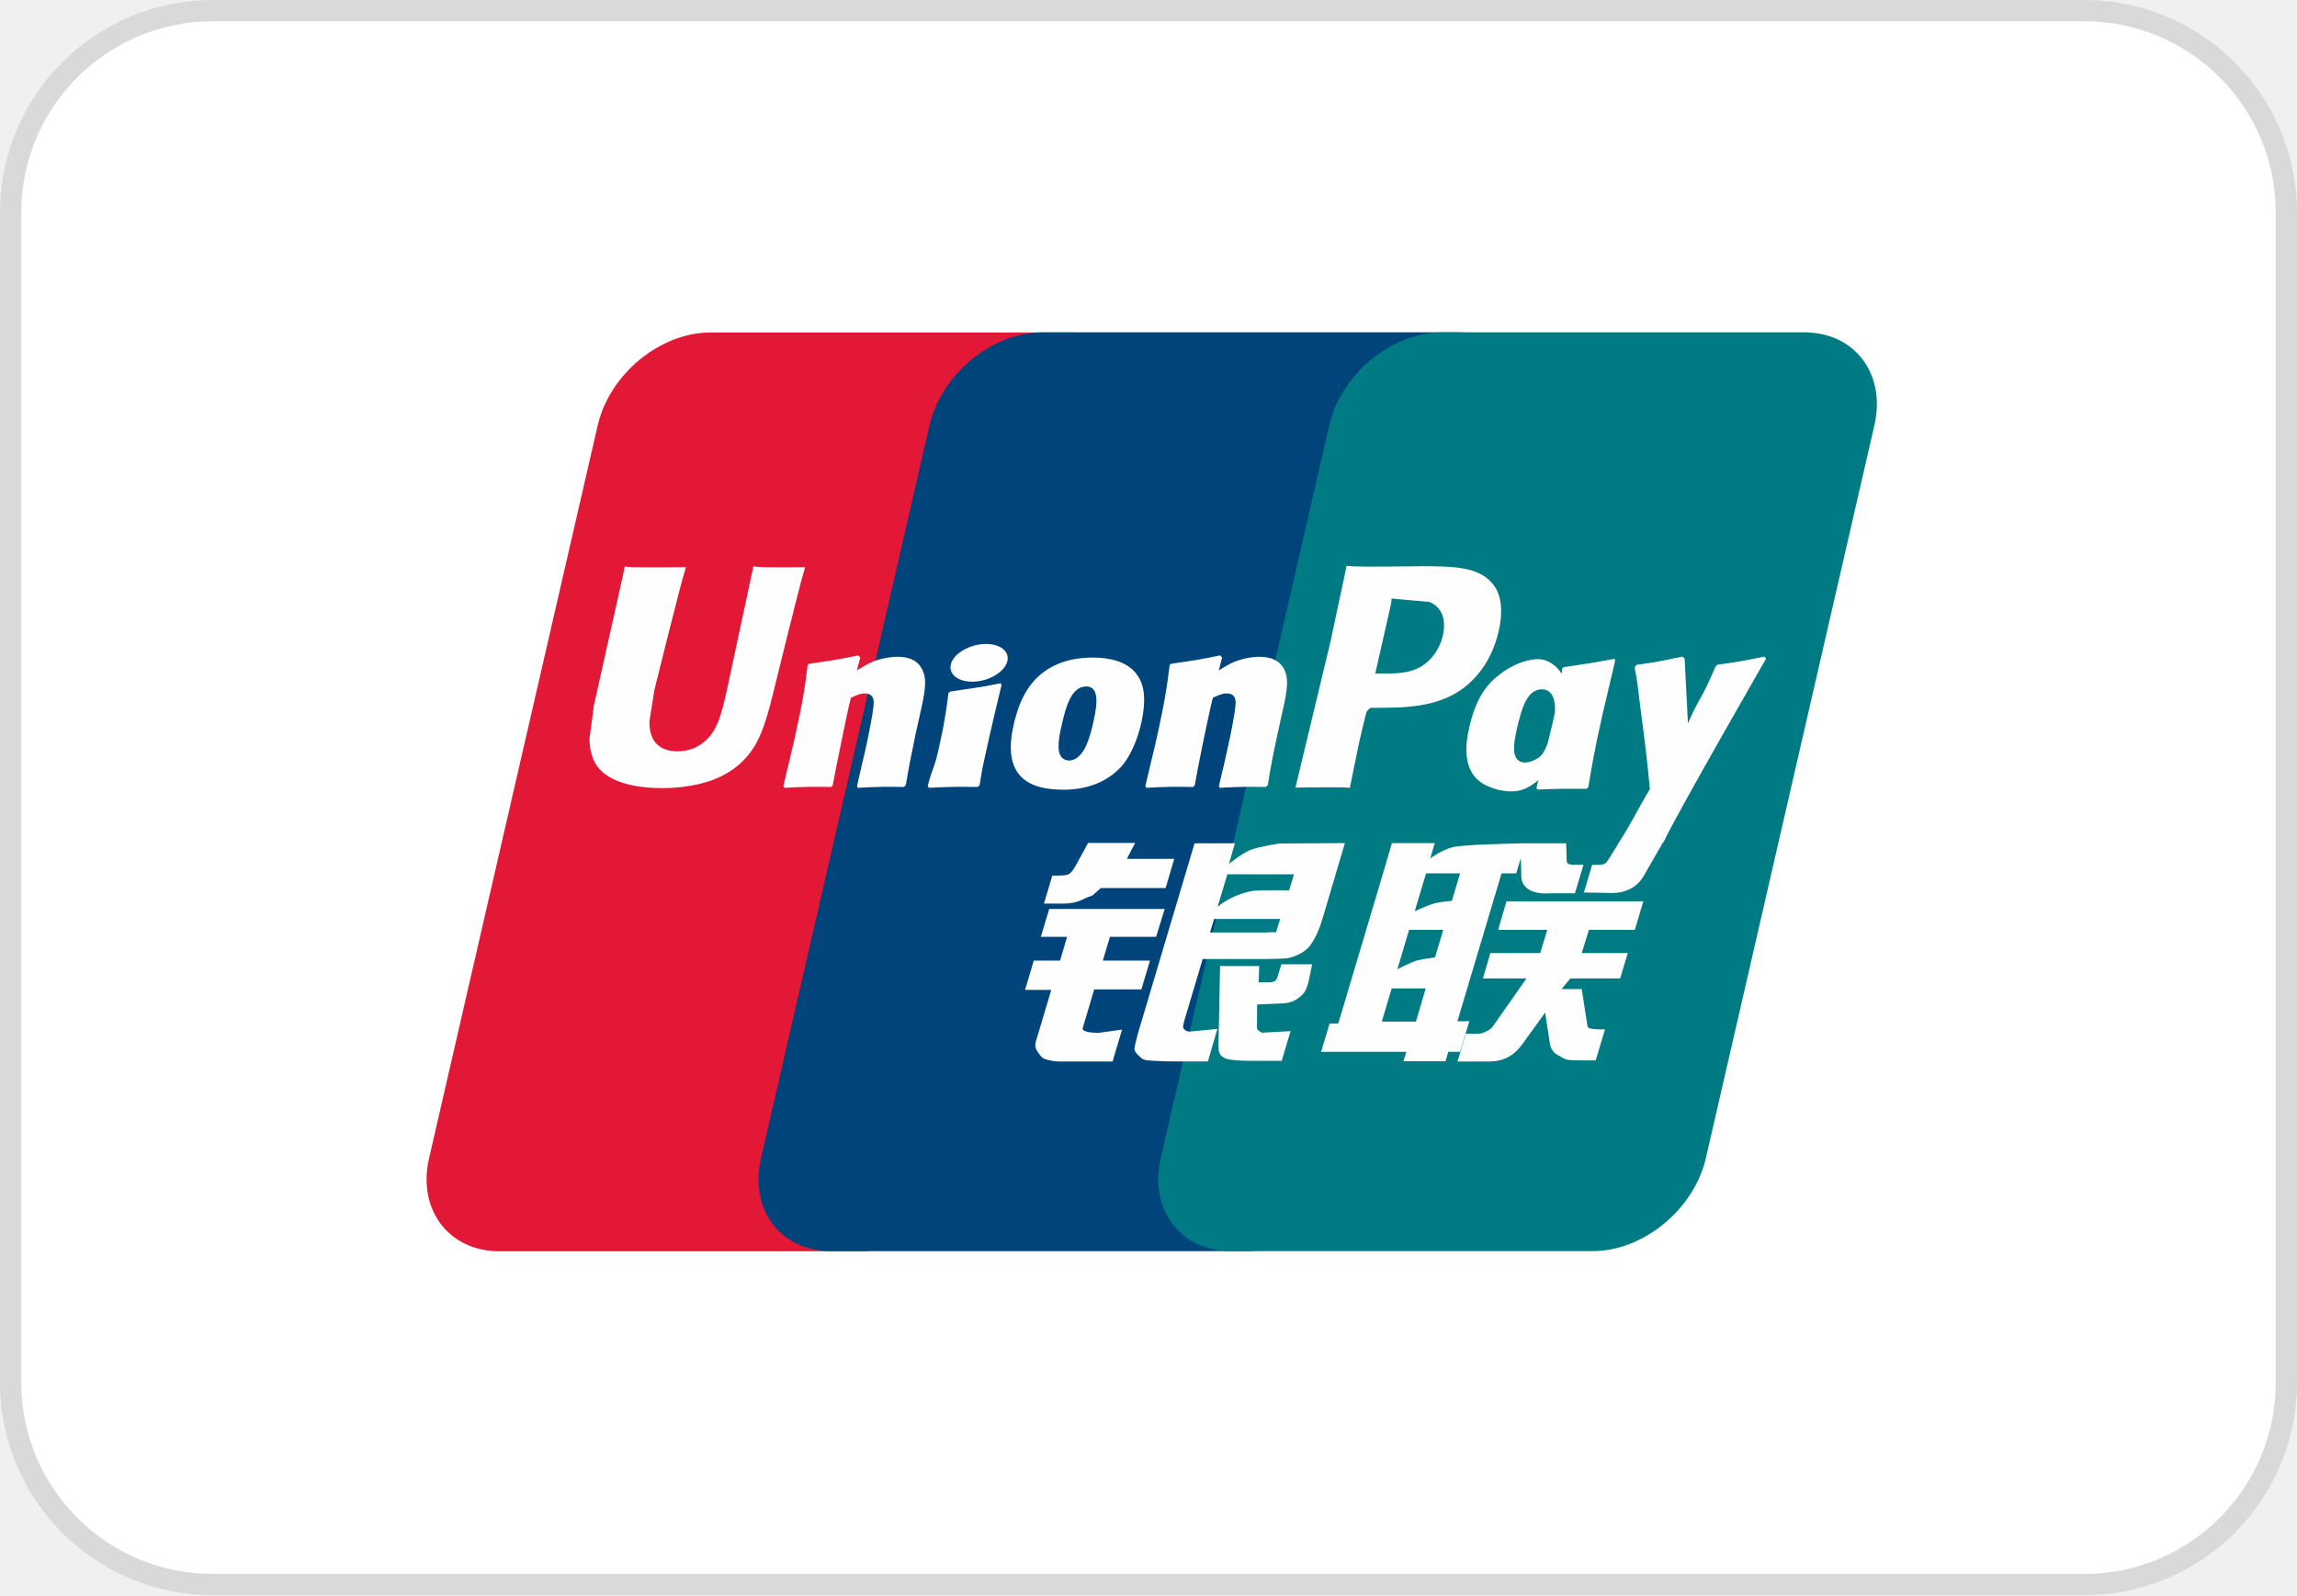
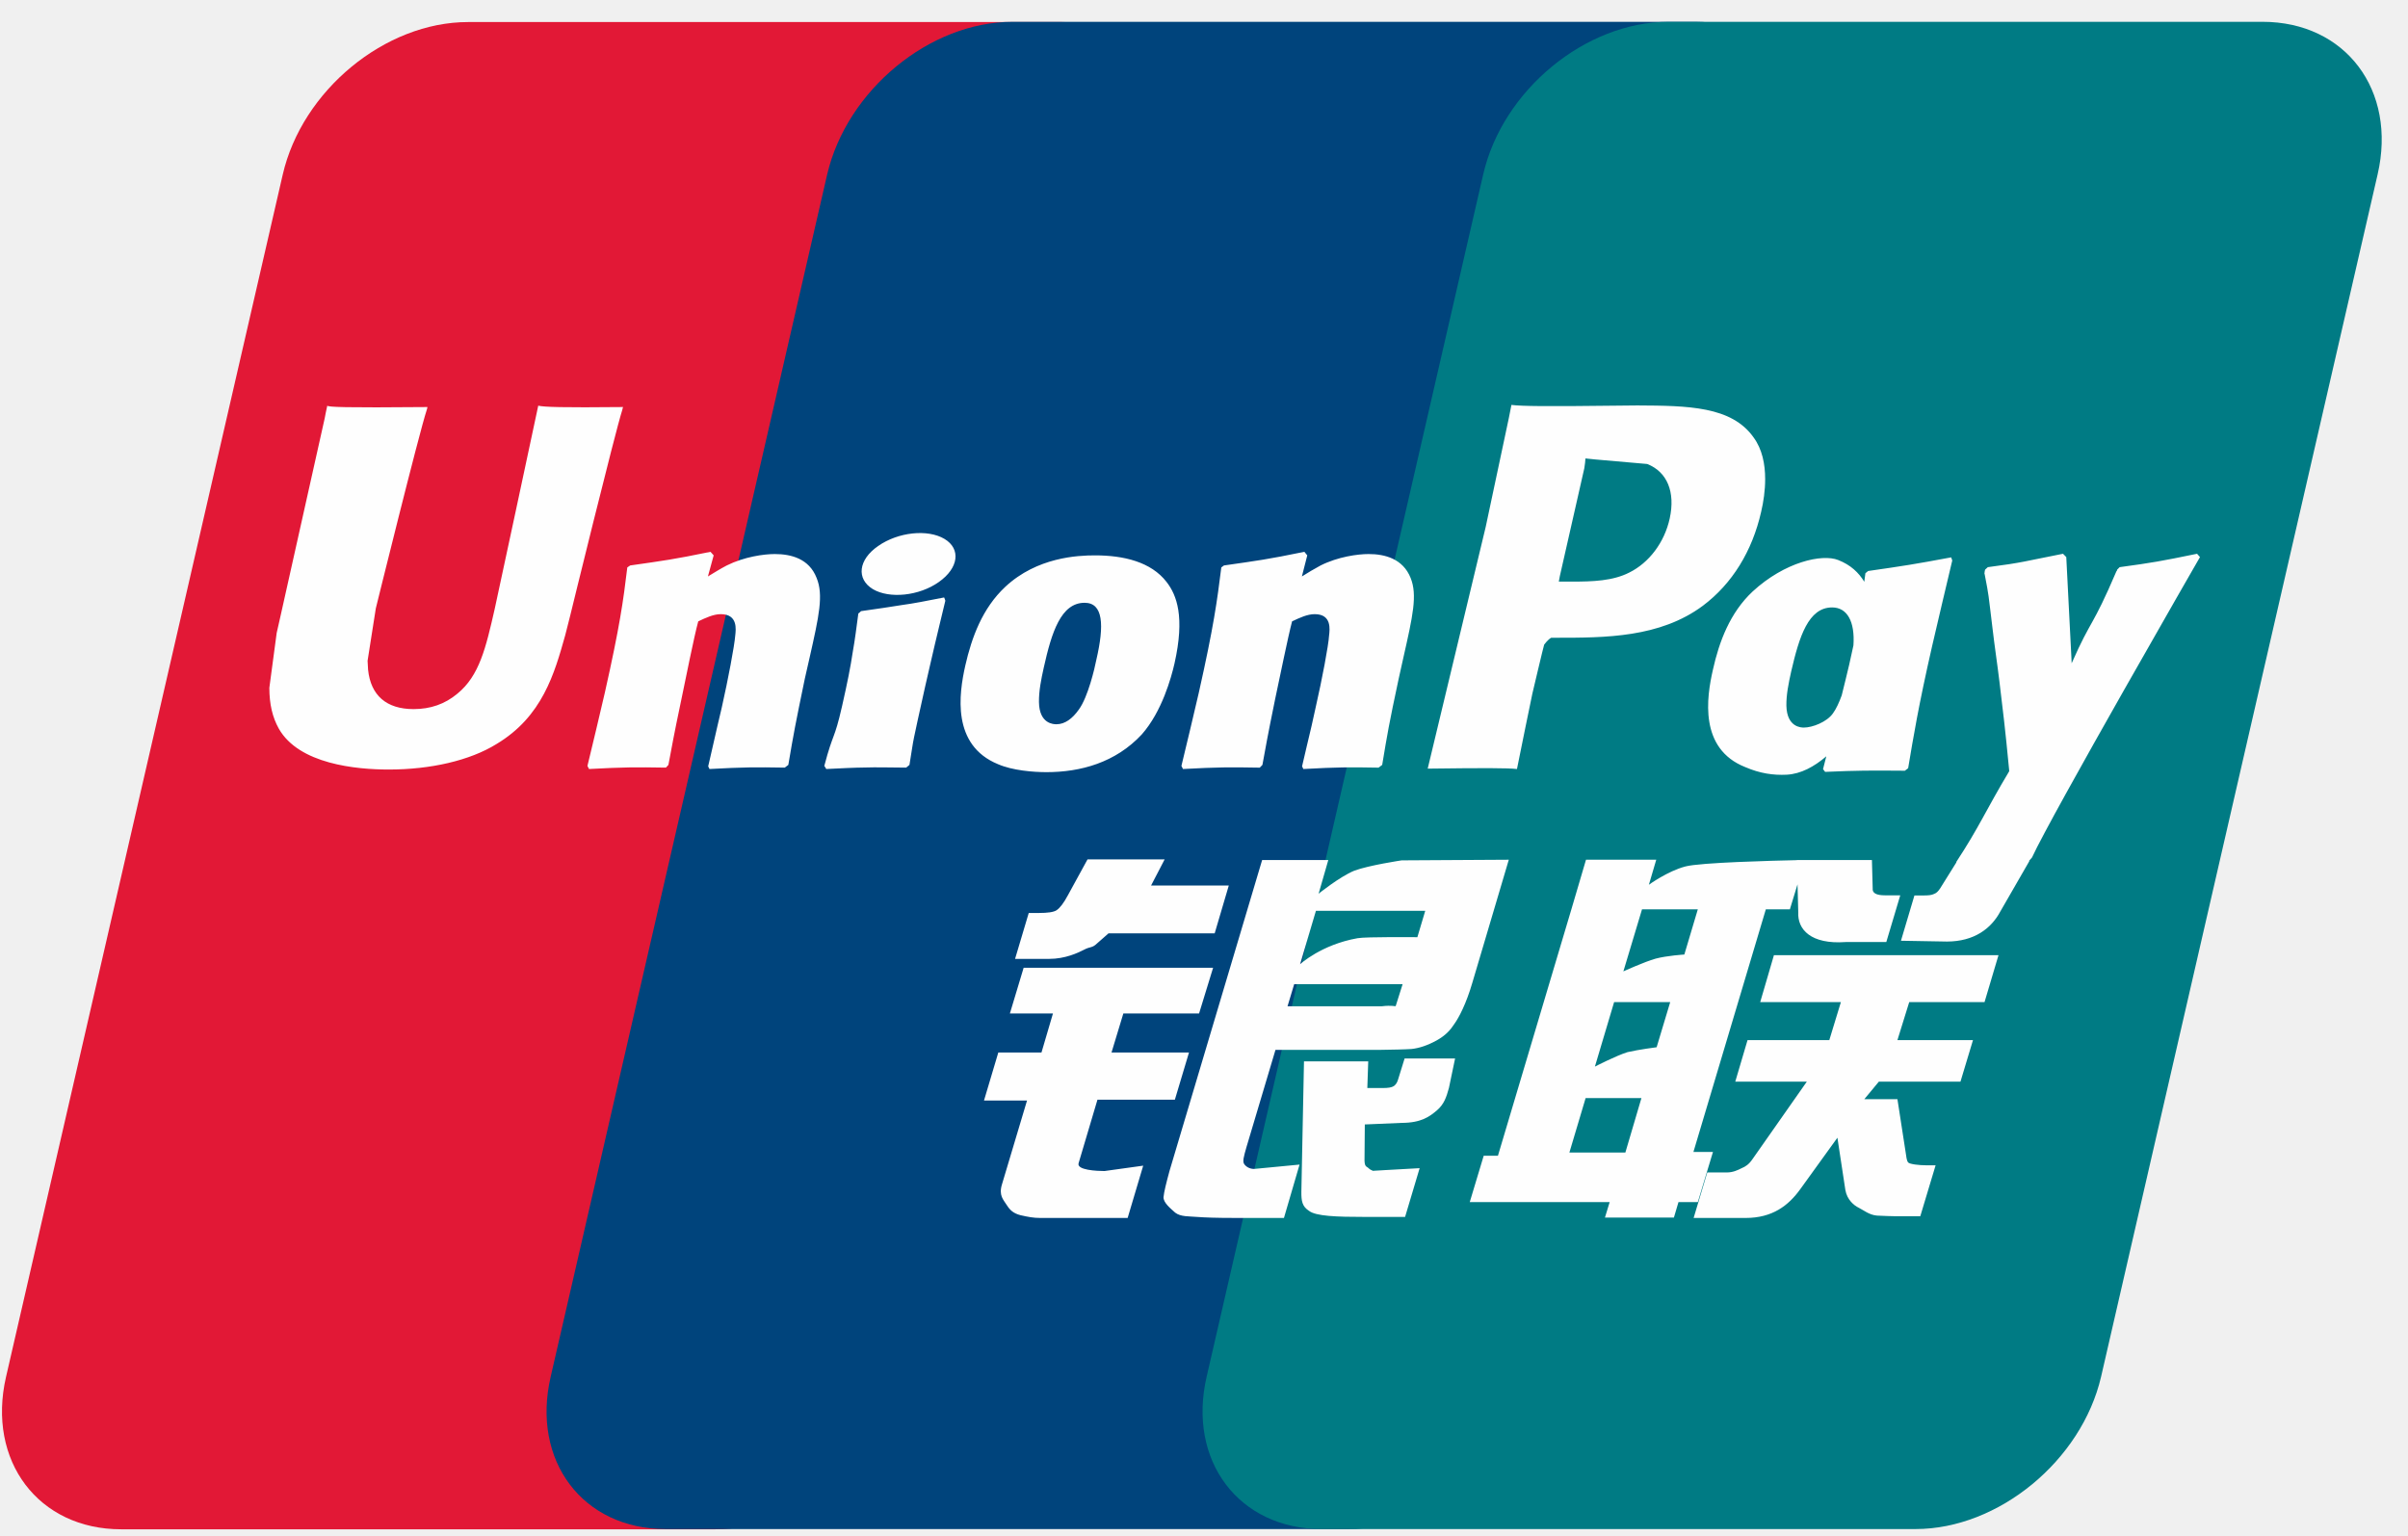
- <svg xmlns="http://www.w3.org/2000/svg" width="108" height="75" viewBox="0 0 108 75" fill="none">
-   <rect x="0.5" y="0.5" width="107" height="74" rx="9.5" fill="white" stroke="#D9D9D9" />
-   <path d="M33.411 15.632H50.431C52.807 15.632 54.285 17.593 53.731 20.007L45.807 54.461C45.247 56.867 42.869 58.83 40.491 58.83H23.473C21.1 58.83 19.619 56.867 20.173 54.461L28.101 20.007C28.655 17.593 31.032 15.632 33.411 15.632Z" fill="#E21836" />
-   <path d="M49.014 15.625H68.587C70.962 15.625 69.891 17.586 69.332 20L61.41 54.455C60.854 56.86 61.027 58.823 58.647 58.823H39.074C36.694 58.823 35.22 56.86 35.78 54.455L43.702 20C44.265 17.586 46.637 15.625 49.014 15.625Z" fill="#00447C" />
-   <path d="M67.811 15.625H84.831C87.21 15.625 88.688 17.586 88.129 20L80.206 54.455C79.647 56.86 77.266 58.823 74.888 58.823H57.876C55.495 58.823 54.019 56.86 54.576 54.455L62.5 20C63.054 17.586 65.43 15.625 67.811 15.625Z" fill="#007B84" />
-   <path d="M37.855 26.666C36.105 26.684 35.588 26.666 35.423 26.627C35.36 26.932 34.179 32.45 34.175 32.455C33.921 33.571 33.736 34.367 33.108 34.88C32.751 35.179 32.334 35.323 31.851 35.323C31.075 35.323 30.623 34.933 30.547 34.193L30.532 33.938C30.532 33.938 30.769 32.443 30.769 32.435C30.769 32.435 32.009 27.407 32.23 26.742C32.242 26.704 32.245 26.684 32.248 26.666C29.836 26.688 29.408 26.666 29.378 26.627C29.362 26.681 29.302 26.993 29.302 26.993L28.037 32.66L27.928 33.141L27.718 34.713C27.718 35.179 27.808 35.56 27.988 35.882C28.565 36.902 30.21 37.055 31.14 37.055C32.339 37.055 33.464 36.797 34.224 36.326C35.543 35.537 35.888 34.303 36.196 33.206L36.339 32.644C36.339 32.644 37.616 27.421 37.833 26.742C37.841 26.704 37.844 26.684 37.855 26.666ZM42.2 30.879C41.892 30.879 41.33 30.955 40.825 31.206C40.641 31.301 40.468 31.411 40.285 31.521L40.45 30.917L40.359 30.815C39.288 31.035 39.048 31.064 38.058 31.206L37.975 31.262C37.86 32.227 37.758 32.952 37.332 34.849C37.17 35.548 37.002 36.254 36.833 36.951L36.878 37.04C37.893 36.986 38.2 36.986 39.082 37.001L39.153 36.922C39.266 36.341 39.28 36.205 39.528 35.028C39.645 34.47 39.888 33.244 40.008 32.808C40.228 32.704 40.445 32.602 40.653 32.602C41.147 32.602 41.087 33.039 41.068 33.213C41.046 33.505 40.866 34.459 40.682 35.278L40.559 35.806C40.473 36.196 40.379 36.576 40.293 36.963L40.33 37.04C41.33 36.986 41.635 36.986 42.488 37.001L42.589 36.922C42.743 36.014 42.788 35.772 43.062 34.45L43.2 33.843C43.468 32.655 43.602 32.053 43.399 31.562C43.185 31.012 42.672 30.879 42.2 30.879ZM47.053 32.123C46.522 32.227 46.183 32.295 45.846 32.34C45.512 32.394 45.187 32.443 44.673 32.516L44.633 32.553L44.595 32.583C44.542 32.97 44.504 33.305 44.433 33.699C44.373 34.106 44.281 34.568 44.13 35.233C44.014 35.742 43.953 35.919 43.887 36.098C43.822 36.277 43.751 36.451 43.62 36.951L43.651 36.998L43.676 37.04C44.156 37.017 44.47 37 44.793 36.998C45.115 36.986 45.449 36.998 45.966 37L46.011 36.963L46.06 36.922C46.135 36.471 46.146 36.349 46.191 36.129C46.237 35.893 46.315 35.566 46.506 34.693C46.596 34.283 46.697 33.874 46.791 33.456C46.888 33.039 46.99 32.629 47.088 32.218L47.073 32.169L47.053 32.123ZM47.065 30.446C46.582 30.157 45.734 30.249 45.164 30.648C44.595 31.038 44.531 31.593 45.012 31.885C45.486 32.166 46.337 32.082 46.903 31.68C47.47 31.281 47.541 30.732 47.065 30.446ZM49.985 37.13C50.962 37.13 51.964 36.858 52.717 36.048C53.297 35.392 53.563 34.416 53.655 34.014C53.955 32.681 53.722 32.059 53.428 31.68C52.983 31.102 52.196 30.917 51.379 30.917C50.888 30.917 49.718 30.966 48.804 31.82C48.147 32.435 47.844 33.27 47.661 34.071C47.477 34.887 47.264 36.356 48.598 36.902C49.01 37.081 49.603 37.13 49.985 37.13ZM49.909 34.132C50.134 33.123 50.4 32.276 51.079 32.276C51.611 32.276 51.649 32.906 51.413 33.919C51.37 34.143 51.176 34.979 50.914 35.335C50.73 35.597 50.513 35.757 50.273 35.757C50.202 35.757 49.778 35.757 49.771 35.118C49.768 34.803 49.831 34.481 49.909 34.132ZM56.098 37.001L56.174 36.922C56.282 36.341 56.3 36.205 56.54 35.028C56.66 34.47 56.908 33.244 57.024 32.808C57.245 32.704 57.459 32.602 57.673 32.602C58.164 32.602 58.104 33.039 58.084 33.213C58.066 33.505 57.886 34.458 57.699 35.277L57.582 35.806C57.493 36.197 57.396 36.575 57.31 36.963L57.347 37.04C58.35 36.986 58.644 36.986 59.502 37.001L59.606 36.922C59.757 36.014 59.797 35.771 60.079 34.45L60.214 33.843C60.483 32.655 60.619 32.053 60.42 31.562C60.199 31.012 59.682 30.879 59.217 30.879C58.909 30.879 58.344 30.954 57.841 31.206C57.662 31.301 57.482 31.411 57.305 31.521L57.459 30.917L57.376 30.815C56.305 31.035 56.06 31.064 55.072 31.206L54.996 31.262C54.876 32.227 54.778 32.952 54.352 34.849C54.19 35.548 54.022 36.254 53.853 36.952L53.898 37.04C54.914 36.986 55.218 36.986 56.098 37.001ZM63.468 37.04C63.531 36.728 63.905 34.88 63.909 34.88C63.909 34.88 64.228 33.525 64.247 33.475C64.247 33.475 64.348 33.334 64.448 33.278H64.596C65.989 33.278 67.563 33.278 68.796 32.36C69.635 31.729 70.209 30.799 70.465 29.668C70.531 29.39 70.58 29.061 70.58 28.731C70.58 28.298 70.494 27.869 70.246 27.534C69.617 26.643 68.365 26.627 66.919 26.62C66.915 26.62 66.207 26.627 66.207 26.627C64.356 26.65 63.614 26.643 63.309 26.605C63.283 26.742 63.234 26.985 63.234 26.985C63.234 26.985 62.572 30.096 62.572 30.101C62.572 30.101 60.985 36.717 60.91 37.029C62.526 37.009 63.189 37.009 63.468 37.04ZM64.696 31.513C64.696 31.513 65.401 28.407 65.398 28.419L65.42 28.26L65.43 28.139L65.712 28.168C65.712 28.168 67.166 28.294 67.2 28.298C67.773 28.523 68.01 29.102 67.845 29.858C67.694 30.549 67.251 31.13 66.683 31.411C66.214 31.649 65.641 31.669 65.049 31.669H64.667L64.696 31.513ZM69.085 34.189C68.898 34.993 68.684 36.462 70.011 36.986C70.434 37.168 70.814 37.222 71.199 37.203C71.606 37.18 71.983 36.974 72.332 36.676C72.301 36.798 72.269 36.921 72.238 37.043L72.298 37.122C73.252 37.081 73.549 37.081 74.583 37.089L74.677 37.017C74.828 36.118 74.97 35.245 75.362 33.525C75.554 32.701 75.745 31.885 75.941 31.064L75.91 30.974C74.842 31.174 74.557 31.217 73.53 31.365L73.452 31.429C73.441 31.513 73.43 31.593 73.421 31.673C73.261 31.412 73.029 31.189 72.672 31.05C72.215 30.868 71.143 31.102 70.22 31.953C69.572 32.56 69.261 33.392 69.085 34.189ZM71.327 34.239C71.556 33.248 71.818 32.409 72.499 32.409C72.929 32.409 73.156 32.811 73.109 33.497C73.073 33.668 73.034 33.848 72.987 34.052C72.919 34.346 72.845 34.638 72.773 34.931C72.7 35.13 72.615 35.319 72.522 35.445C72.347 35.696 71.93 35.852 71.69 35.852C71.622 35.852 71.202 35.852 71.188 35.225C71.184 34.913 71.248 34.592 71.327 34.239ZM83.039 30.966L82.956 30.871C81.9 31.087 81.708 31.122 80.737 31.255L80.666 31.327C80.663 31.339 80.66 31.357 80.655 31.373L80.652 31.357C79.929 33.045 79.95 32.681 79.362 34.01C79.359 33.95 79.359 33.912 79.355 33.848L79.208 30.966L79.115 30.871C78.009 31.087 77.983 31.122 76.96 31.255L76.881 31.327C76.869 31.361 76.869 31.399 76.863 31.44L76.869 31.455C76.997 32.116 76.966 31.969 77.095 33.013C77.154 33.525 77.234 34.04 77.294 34.546C77.395 35.392 77.451 35.809 77.574 37.101C76.884 38.255 76.721 38.691 76.056 39.704L76.061 39.714L75.593 40.463C75.539 40.542 75.49 40.596 75.422 40.62C75.348 40.657 75.251 40.664 75.116 40.664H74.857L74.471 41.962L75.793 41.985C76.57 41.982 77.057 41.614 77.32 41.12L78.151 39.677H78.138L78.226 39.575C78.785 38.356 83.039 30.966 83.039 30.966ZM69.085 48.016H68.524L70.6 41.062H71.288L71.507 40.346L71.528 41.143C71.502 41.635 71.885 42.072 72.889 41.999H74.052L74.451 40.66H74.014C73.763 40.66 73.646 40.596 73.661 40.458L73.639 39.648H71.488V39.652C70.792 39.667 68.714 39.72 68.294 39.833C67.785 39.966 67.248 40.357 67.248 40.357L67.459 39.639H65.446L65.027 41.062L62.923 48.123H62.515L62.115 49.452H66.124L65.989 49.895H67.965L68.096 49.452H68.65L69.085 48.016ZM67.44 42.475C67.117 42.566 66.517 42.84 66.517 42.84L67.051 41.062H68.65L68.264 42.357C68.264 42.357 67.77 42.387 67.44 42.475ZM67.47 45.014C67.47 45.014 66.968 45.078 66.637 45.154C66.312 45.254 65.701 45.569 65.701 45.569L66.252 43.719H67.859L67.47 45.014ZM66.574 48.032H64.97L65.435 46.472H67.034L66.574 48.032ZM70.438 43.719H72.75L72.418 44.809H70.075L69.723 46.001H71.773L70.221 48.215C70.112 48.377 70.014 48.435 69.906 48.48C69.797 48.536 69.655 48.602 69.49 48.602H68.921L68.53 49.907H70.018C70.791 49.907 71.248 49.55 71.585 49.083L72.65 47.607L72.878 49.106C72.927 49.386 73.126 49.55 73.261 49.614C73.41 49.69 73.564 49.82 73.781 49.839C74.014 49.849 74.182 49.857 74.294 49.857H75.025L75.464 48.397H75.176C75.01 48.397 74.725 48.369 74.677 48.316C74.628 48.252 74.628 48.154 74.602 48.004L74.37 46.503H73.421L73.837 46.001H76.176L76.535 44.809H74.37L74.708 43.719H76.866L77.266 42.376H70.831L70.438 43.719ZM50.907 48.336L51.447 46.518H53.665L54.07 45.165H51.85L52.189 44.046H54.359L54.761 42.736H49.332L48.938 44.046H50.172L49.843 45.165H48.606L48.196 46.541H49.429L48.71 48.947C48.613 49.265 48.755 49.386 48.846 49.534C48.938 49.678 49.032 49.774 49.243 49.828C49.46 49.877 49.609 49.907 49.812 49.907H52.312L52.758 48.408L51.649 48.562C51.435 48.562 50.842 48.536 50.907 48.336ZM51.161 39.631L50.599 40.66C50.479 40.885 50.371 41.025 50.273 41.089C50.188 41.143 50.017 41.166 49.771 41.166H49.478L49.086 42.482H50.06C50.528 42.482 50.888 42.308 51.059 42.221C51.244 42.121 51.293 42.178 51.435 42.039L51.764 41.75H54.806L55.21 40.38H52.983L53.372 39.631H51.161ZM55.652 48.362C55.6 48.287 55.638 48.154 55.717 47.876L56.548 45.09H59.506C59.937 45.083 60.248 45.078 60.45 45.063C60.668 45.04 60.904 44.962 61.162 44.821C61.428 44.673 61.564 44.517 61.679 44.338C61.807 44.159 62.013 43.769 62.189 43.166L63.234 39.64L60.165 39.658C60.165 39.658 59.22 39.799 58.804 39.955C58.384 40.129 57.784 40.614 57.784 40.614L58.062 39.648H56.166L53.511 48.562C53.417 48.909 53.354 49.16 53.34 49.311C53.335 49.473 53.542 49.634 53.676 49.756C53.835 49.877 54.07 49.857 54.295 49.877C54.532 49.895 54.869 49.906 55.334 49.906H56.791L57.238 48.377L55.934 48.502C55.795 48.502 55.694 48.426 55.652 48.362ZM57.084 43.207H60.191L59.993 43.834C59.966 43.849 59.899 43.803 59.583 43.841H56.893L57.084 43.207ZM57.707 41.105H60.839L60.614 41.86C60.614 41.86 59.138 41.845 58.901 41.889C57.861 42.072 57.253 42.635 57.253 42.635L57.707 41.105ZM60.063 45.933C60.037 46.027 59.997 46.084 59.94 46.127C59.877 46.168 59.775 46.183 59.622 46.183H59.18L59.206 45.419H57.365L57.29 49.152C57.287 49.421 57.313 49.577 57.508 49.702C57.702 49.857 58.301 49.877 59.108 49.877H60.262L60.679 48.48L59.674 48.536L59.34 48.556C59.295 48.536 59.251 48.518 59.203 48.469C59.16 48.426 59.089 48.453 59.1 48.183L59.108 47.227L60.162 47.182C60.73 47.182 60.974 46.995 61.181 46.816C61.379 46.645 61.444 46.449 61.518 46.183L61.695 45.336H60.248L60.063 45.933Z" fill="#FEFEFE" />
+ <svg xmlns="http://www.w3.org/2000/svg" width="69" height="44" viewBox="0 0 69 44" fill="none">
+   <path d="M13.411 0.632H30.431C32.807 0.632 34.285 2.593 33.731 5.007L25.807 39.461C25.247 41.867 22.869 43.83 20.491 43.83H3.473C1.1 43.83 -0.381 41.867 0.173 39.461L8.101 5.007C8.655 2.593 11.033 0.632 13.411 0.632Z" fill="#E21836" />
+   <path d="M29.014 0.625H48.587C50.962 0.625 49.891 2.586 49.332 5L41.41 39.455C40.854 41.86 41.027 43.823 38.647 43.823H19.074C16.694 43.823 15.22 41.86 15.78 39.455L23.702 5C24.265 2.586 26.637 0.625 29.014 0.625Z" fill="#00447C" />
+   <path d="M47.811 0.625H64.831C67.21 0.625 68.688 2.586 68.129 5L60.206 39.455C59.647 41.86 57.267 43.823 54.888 43.823H37.876C35.495 43.823 34.019 41.86 34.576 39.455L42.5 5C43.054 2.586 45.43 0.625 47.811 0.625Z" fill="#007B84" />
+   <path d="M17.855 11.666C16.105 11.684 15.588 11.666 15.423 11.627C15.36 11.932 14.179 17.45 14.175 17.454C13.921 18.571 13.736 19.366 13.107 19.88C12.751 20.179 12.334 20.323 11.851 20.323C11.075 20.323 10.623 19.933 10.547 19.193L10.533 18.938C10.533 18.938 10.769 17.443 10.769 17.435C10.769 17.435 12.009 12.407 12.23 11.742C12.242 11.704 12.245 11.684 12.248 11.666C9.836 11.688 9.408 11.666 9.378 11.627C9.362 11.681 9.303 11.993 9.303 11.993L8.037 17.66L7.928 18.141L7.718 19.713C7.718 20.179 7.808 20.56 7.988 20.881C8.565 21.902 10.21 22.055 11.14 22.055C12.339 22.055 13.464 21.797 14.224 21.326C15.543 20.537 15.888 19.303 16.196 18.206L16.339 17.643C16.339 17.643 17.616 12.421 17.833 11.742C17.841 11.704 17.844 11.684 17.855 11.666ZM22.2 15.879C21.892 15.879 21.33 15.955 20.825 16.206C20.641 16.301 20.468 16.411 20.285 16.521L20.45 15.917L20.359 15.815C19.288 16.035 19.048 16.064 18.058 16.206L17.975 16.262C17.86 17.227 17.758 17.952 17.332 19.849C17.17 20.548 17.002 21.254 16.833 21.951L16.878 22.04C17.893 21.986 18.201 21.986 19.082 22L19.153 21.922C19.265 21.341 19.28 21.205 19.528 20.028C19.645 19.47 19.888 18.244 20.008 17.808C20.228 17.704 20.445 17.602 20.653 17.602C21.147 17.602 21.087 18.039 21.068 18.213C21.046 18.505 20.866 19.459 20.682 20.277L20.558 20.806C20.473 21.196 20.378 21.576 20.293 21.963L20.33 22.04C21.33 21.986 21.635 21.986 22.488 22L22.589 21.922C22.743 21.014 22.788 20.772 23.062 19.45L23.2 18.843C23.468 17.655 23.602 17.053 23.399 16.562C23.185 16.012 22.672 15.879 22.2 15.879ZM27.053 17.123C26.522 17.227 26.183 17.295 25.846 17.34C25.512 17.394 25.187 17.443 24.673 17.515L24.633 17.553L24.595 17.583C24.542 17.97 24.504 18.305 24.433 18.699C24.373 19.106 24.281 19.568 24.13 20.233C24.014 20.742 23.953 20.919 23.887 21.098C23.822 21.277 23.751 21.451 23.62 21.951L23.651 21.997L23.676 22.04C24.156 22.017 24.47 22 24.793 21.997C25.115 21.986 25.449 21.997 25.966 22L26.011 21.963L26.06 21.922C26.135 21.471 26.146 21.349 26.192 21.129C26.237 20.893 26.315 20.566 26.506 19.693C26.596 19.283 26.697 18.874 26.791 18.456C26.888 18.039 26.991 17.628 27.088 17.218L27.073 17.169L27.053 17.123ZM27.065 15.446C26.582 15.157 25.734 15.249 25.164 15.648C24.595 16.038 24.53 16.593 25.012 16.885C25.486 17.166 26.337 17.082 26.903 16.68C27.47 16.281 27.541 15.732 27.065 15.446ZM29.985 22.13C30.962 22.13 31.964 21.858 32.717 21.049C33.297 20.392 33.563 19.416 33.655 19.014C33.955 17.681 33.722 17.059 33.428 16.68C32.983 16.102 32.196 15.917 31.379 15.917C30.887 15.917 29.718 15.966 28.804 16.82C28.147 17.435 27.844 18.27 27.661 19.071C27.477 19.887 27.264 21.356 28.598 21.902C29.009 22.081 29.603 22.13 29.985 22.13ZM29.909 19.132C30.134 18.123 30.4 17.276 31.079 17.276C31.611 17.276 31.649 17.906 31.413 18.919C31.37 19.143 31.176 19.979 30.914 20.335C30.73 20.597 30.513 20.757 30.273 20.757C30.202 20.757 29.778 20.757 29.771 20.118C29.768 19.803 29.831 19.481 29.909 19.132ZM36.098 22.001L36.174 21.922C36.282 21.341 36.3 21.204 36.54 20.028C36.66 19.47 36.908 18.244 37.024 17.808C37.245 17.704 37.459 17.602 37.673 17.602C38.164 17.602 38.104 18.039 38.084 18.213C38.066 18.505 37.886 19.458 37.699 20.277L37.582 20.806C37.493 21.197 37.396 21.575 37.31 21.963L37.347 22.04C38.35 21.986 38.644 21.986 39.502 22.001L39.606 21.922C39.757 21.014 39.797 20.771 40.079 19.45L40.214 18.843C40.483 17.655 40.619 17.053 40.42 16.562C40.199 16.012 39.682 15.879 39.217 15.879C38.909 15.879 38.344 15.954 37.841 16.206C37.662 16.301 37.482 16.411 37.305 16.521L37.459 15.917L37.376 15.815C36.305 16.035 36.06 16.064 35.072 16.206L34.996 16.262C34.876 17.227 34.778 17.952 34.352 19.849C34.19 20.548 34.022 21.254 33.853 21.951L33.898 22.04C34.914 21.986 35.218 21.986 36.098 22.001ZM43.468 22.04C43.531 21.728 43.905 19.88 43.909 19.88C43.909 19.88 44.228 18.525 44.247 18.476C44.247 18.476 44.348 18.334 44.448 18.278H44.596C45.989 18.278 47.563 18.278 48.796 17.36C49.635 16.729 50.209 15.799 50.465 14.668C50.531 14.39 50.58 14.061 50.58 13.731C50.58 13.298 50.494 12.869 50.246 12.534C49.617 11.643 48.365 11.627 46.919 11.62C46.915 11.62 46.206 11.627 46.206 11.627C44.356 11.65 43.614 11.643 43.309 11.605C43.283 11.742 43.234 11.985 43.234 11.985C43.234 11.985 42.572 15.096 42.572 15.101C42.572 15.101 40.985 21.717 40.91 22.029C42.526 22.009 43.189 22.009 43.468 22.04ZM44.696 16.513C44.696 16.513 45.401 13.407 45.398 13.419L45.42 13.26L45.43 13.139L45.712 13.168C45.712 13.168 47.166 13.294 47.2 13.298C47.773 13.523 48.01 14.102 47.845 14.858C47.694 15.549 47.252 16.13 46.683 16.411C46.214 16.649 45.641 16.669 45.05 16.669H44.667L44.696 16.513ZM49.084 19.189C48.898 19.994 48.684 21.462 50.011 21.986C50.434 22.168 50.814 22.222 51.199 22.203C51.606 22.18 51.983 21.974 52.332 21.676C52.301 21.798 52.269 21.921 52.238 22.043L52.298 22.122C53.252 22.081 53.549 22.081 54.583 22.089L54.677 22.017C54.828 21.118 54.97 20.245 55.362 18.525C55.554 17.701 55.745 16.885 55.941 16.064L55.91 15.974C54.842 16.174 54.557 16.217 53.53 16.365L53.452 16.429C53.441 16.513 53.431 16.593 53.42 16.673C53.261 16.412 53.029 16.189 52.672 16.05C52.215 15.868 51.143 16.102 50.22 16.953C49.572 17.56 49.261 18.392 49.084 19.189ZM51.327 19.239C51.556 18.247 51.818 17.409 52.499 17.409C52.929 17.409 53.156 17.811 53.109 18.497C53.073 18.668 53.033 18.848 52.987 19.052C52.919 19.346 52.845 19.638 52.773 19.93C52.7 20.131 52.615 20.319 52.522 20.445C52.346 20.696 51.93 20.852 51.69 20.852C51.622 20.852 51.202 20.852 51.188 20.225C51.184 19.913 51.248 19.591 51.327 19.239ZM63.039 15.966L62.956 15.871C61.9 16.087 61.708 16.122 60.737 16.255L60.666 16.327C60.663 16.339 60.66 16.357 60.655 16.373L60.652 16.357C59.929 18.045 59.95 17.681 59.362 19.01C59.358 18.95 59.358 18.912 59.355 18.848L59.208 15.966L59.115 15.871C58.009 16.087 57.983 16.122 56.96 16.255L56.881 16.327C56.869 16.361 56.869 16.399 56.863 16.44L56.869 16.455C56.997 17.116 56.967 16.969 57.095 18.013C57.154 18.525 57.234 19.04 57.294 19.546C57.395 20.392 57.451 20.809 57.574 22.101C56.884 23.255 56.721 23.691 56.056 24.704L56.06 24.714L55.593 25.463C55.539 25.542 55.49 25.596 55.422 25.619C55.348 25.657 55.251 25.664 55.116 25.664H54.857L54.471 26.962L55.793 26.985C56.569 26.982 57.057 26.614 57.32 26.12L58.151 24.677H58.138L58.226 24.576C58.785 23.356 63.039 15.966 63.039 15.966ZM49.084 33.016H48.524L50.599 26.062H51.288L51.507 25.346L51.528 26.143C51.502 26.635 51.885 27.072 52.889 26.999H54.051L54.451 25.66H54.014C53.763 25.66 53.646 25.596 53.661 25.458L53.639 24.648H51.488V24.652C50.792 24.667 48.714 24.72 48.294 24.833C47.785 24.966 47.248 25.357 47.248 25.357L47.459 24.64H45.446L45.027 26.062L42.923 33.123H42.515L42.115 34.452H46.124L45.989 34.895H47.965L48.096 34.452H48.65L49.084 33.016ZM47.44 27.475C47.117 27.566 46.517 27.84 46.517 27.84L47.051 26.062H48.65L48.264 27.357C48.264 27.357 47.77 27.387 47.44 27.475ZM47.47 30.014C47.47 30.014 46.968 30.078 46.637 30.154C46.312 30.254 45.701 30.569 45.701 30.569L46.252 28.72H47.859L47.47 30.014ZM46.574 33.032H44.97L45.435 31.472H47.034L46.574 33.032ZM50.438 28.72H52.75L52.418 29.809H50.075L49.723 31.001H51.773L50.221 33.215C50.112 33.377 50.014 33.435 49.906 33.48C49.797 33.536 49.655 33.602 49.49 33.602H48.921L48.53 34.907H50.018C50.791 34.907 51.248 34.55 51.585 34.083L52.65 32.607L52.878 34.106C52.927 34.386 53.126 34.55 53.261 34.614C53.41 34.69 53.563 34.82 53.781 34.839C54.014 34.849 54.182 34.857 54.294 34.857H55.025L55.464 33.397H55.176C55.011 33.397 54.725 33.369 54.677 33.316C54.628 33.252 54.628 33.154 54.602 33.004L54.37 31.503H53.421L53.837 31.001H56.176L56.535 29.809H54.37L54.708 28.72H56.866L57.266 27.375H50.831L50.438 28.72ZM30.907 33.336L31.447 31.518H33.665L34.07 30.165H31.85L32.189 29.046H34.359L34.761 27.736H29.332L28.938 29.046H30.172L29.843 30.165H28.606L28.196 31.541H29.429L28.71 33.947C28.613 34.265 28.755 34.386 28.846 34.534C28.938 34.678 29.032 34.774 29.243 34.828C29.46 34.877 29.609 34.907 29.811 34.907H32.312L32.758 33.408L31.649 33.562C31.435 33.562 30.842 33.536 30.907 33.336ZM31.162 24.631L30.599 25.66C30.479 25.885 30.371 26.024 30.273 26.089C30.188 26.143 30.017 26.166 29.771 26.166H29.478L29.086 27.482H30.06C30.528 27.482 30.888 27.308 31.059 27.221C31.244 27.121 31.293 27.178 31.435 27.039L31.764 26.75H34.806L35.21 25.38H32.983L33.372 24.631H31.162ZM35.652 33.362C35.6 33.287 35.638 33.154 35.717 32.876L36.548 30.09H39.506C39.937 30.083 40.248 30.078 40.45 30.064C40.668 30.04 40.904 29.962 41.162 29.821C41.428 29.673 41.564 29.517 41.679 29.338C41.807 29.159 42.013 28.769 42.189 28.166L43.234 24.64L40.165 24.658C40.165 24.658 39.22 24.799 38.804 24.955C38.384 25.129 37.784 25.614 37.784 25.614L38.062 24.648H36.166L33.511 33.562C33.417 33.909 33.354 34.16 33.34 34.311C33.335 34.473 33.542 34.634 33.676 34.756C33.835 34.877 34.07 34.857 34.295 34.877C34.532 34.895 34.869 34.906 35.334 34.906H36.791L37.238 33.377L35.934 33.502C35.795 33.502 35.694 33.426 35.652 33.362ZM37.084 28.207H40.191L39.993 28.834C39.966 28.849 39.899 28.803 39.583 28.841H36.893L37.084 28.207ZM37.707 26.105H40.839L40.614 26.86C40.614 26.86 39.138 26.845 38.901 26.889C37.861 27.072 37.253 27.635 37.253 27.635L37.707 26.105ZM40.063 30.933C40.037 31.027 39.997 31.084 39.94 31.127C39.877 31.168 39.775 31.183 39.622 31.183H39.18L39.206 30.419H37.365L37.29 34.152C37.287 34.421 37.313 34.577 37.508 34.702C37.702 34.857 38.301 34.877 39.108 34.877H40.262L40.679 33.48L39.674 33.536L39.34 33.556C39.295 33.536 39.251 33.518 39.203 33.469C39.16 33.426 39.089 33.453 39.1 33.183L39.108 32.227L40.162 32.182C40.73 32.182 40.974 31.995 41.181 31.817C41.379 31.645 41.444 31.449 41.518 31.183L41.695 30.336H40.248L40.063 30.933Z" fill="#FEFEFE" />
</svg>
